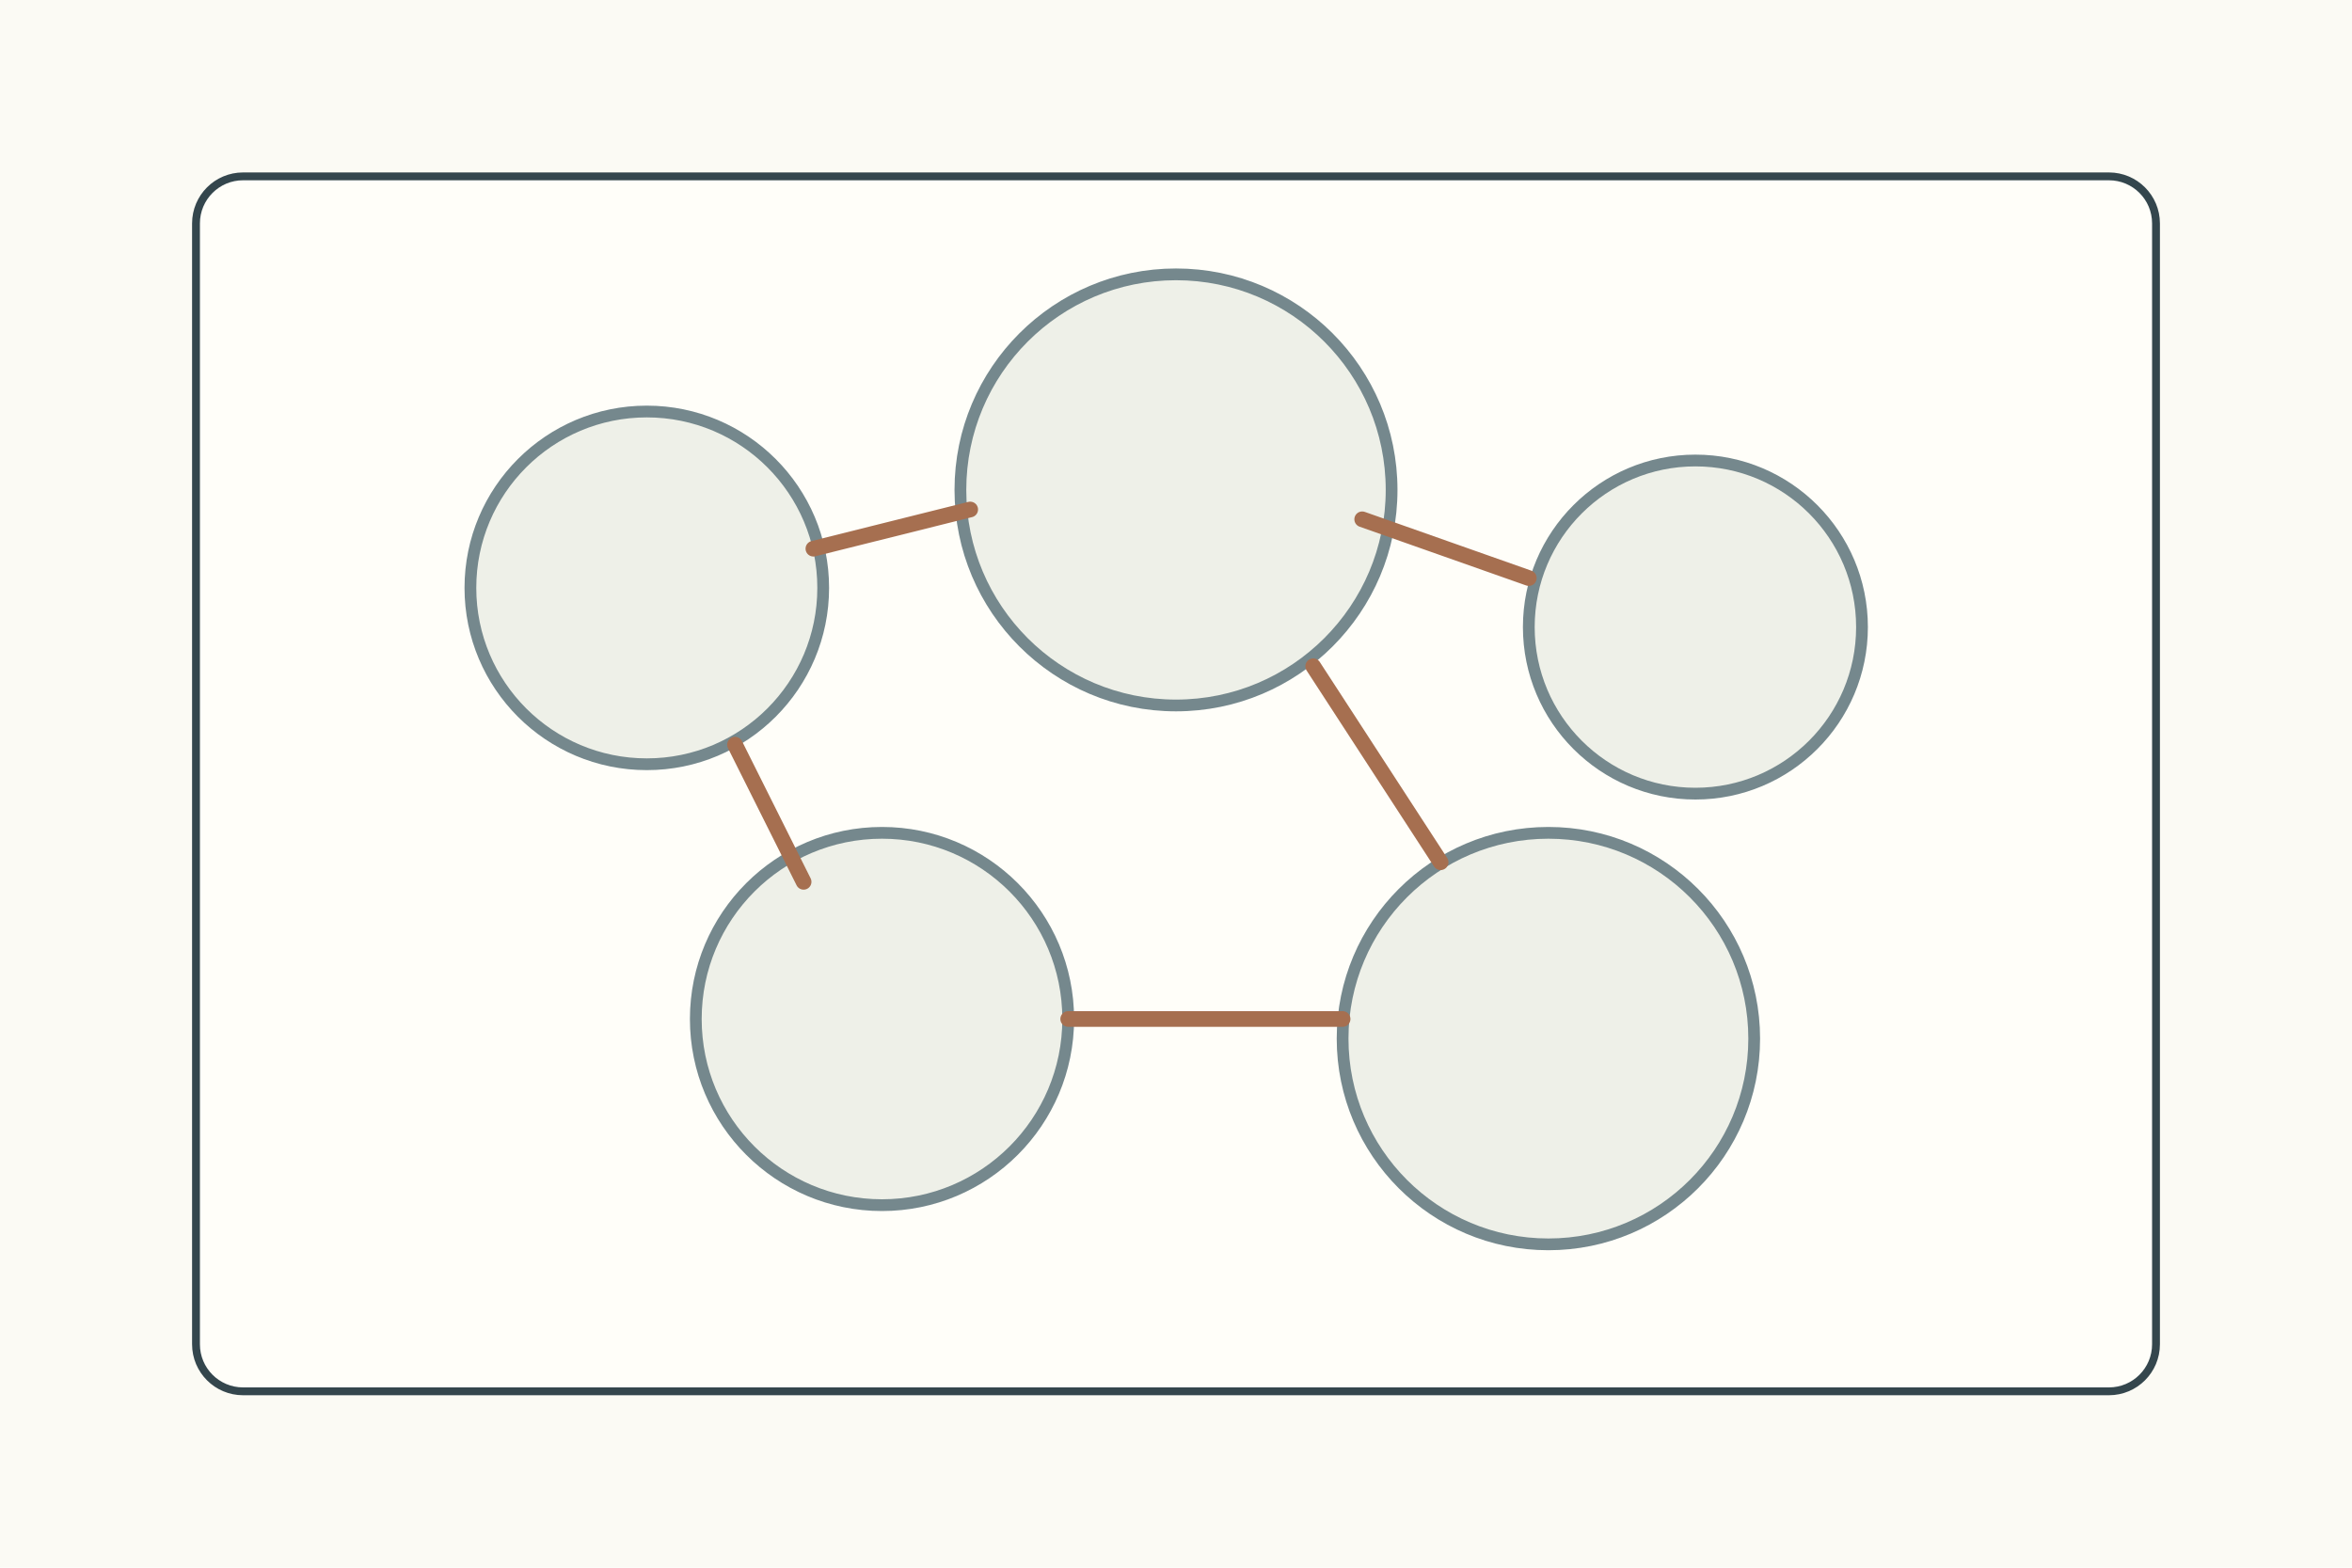
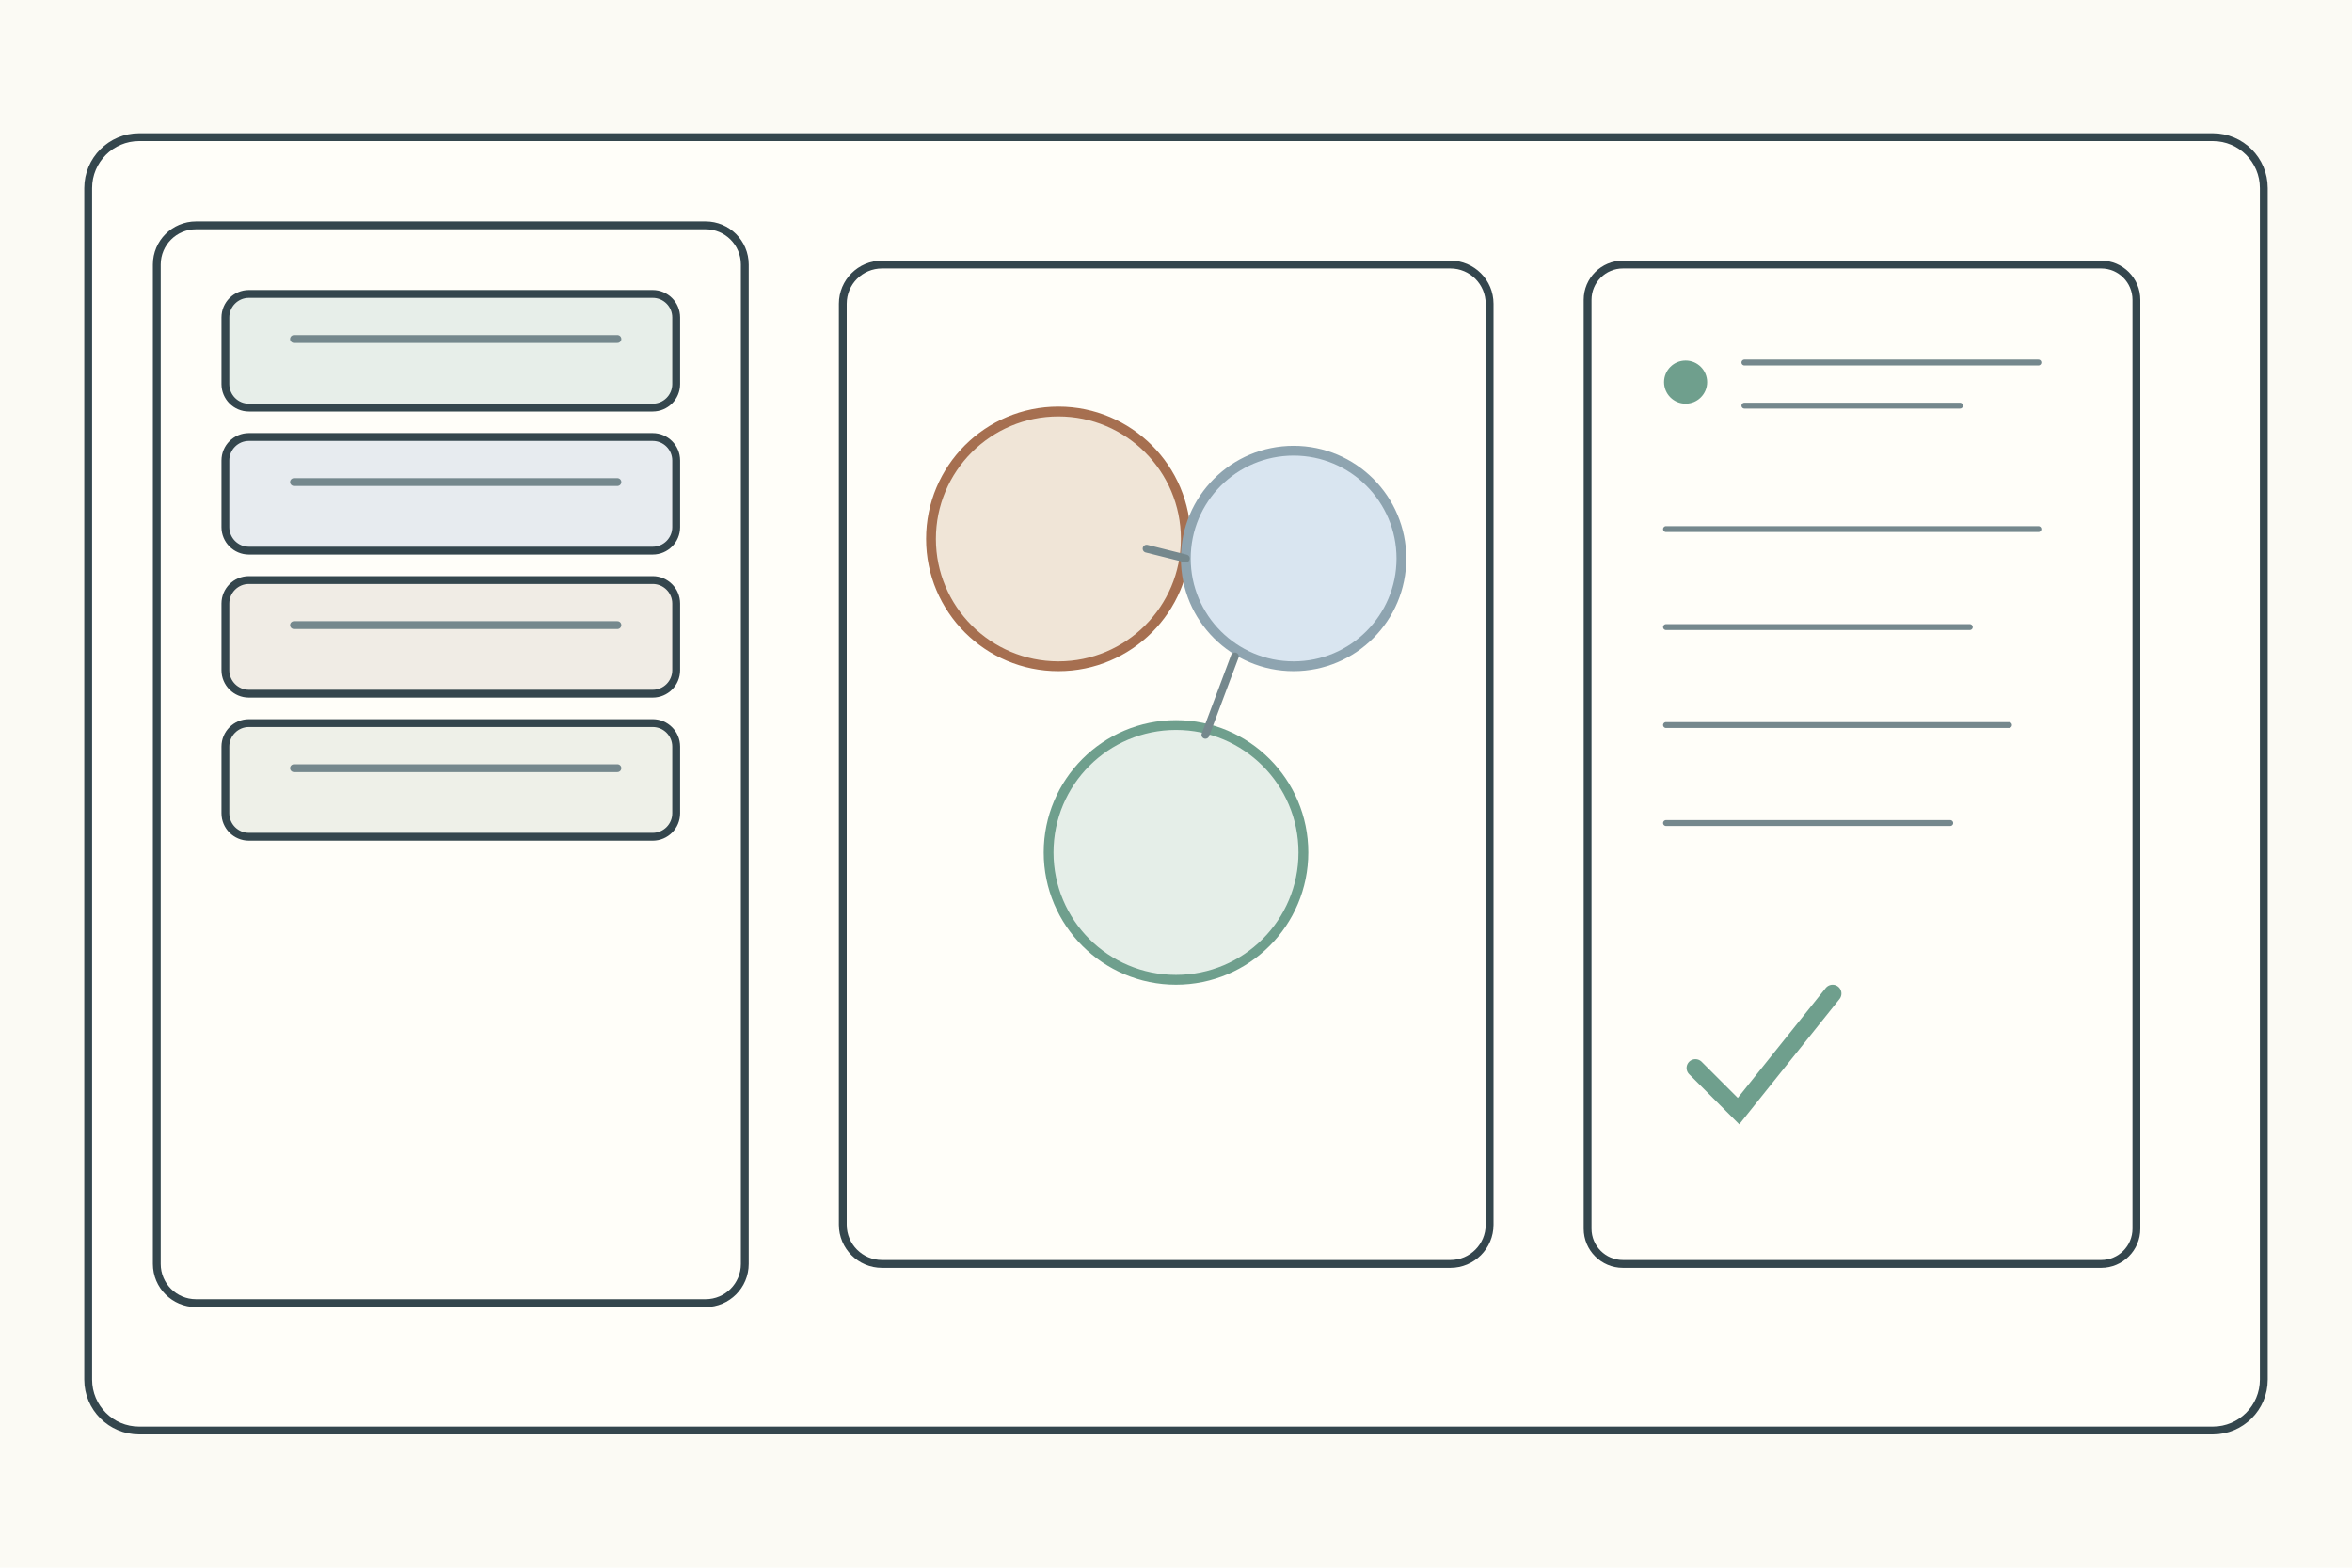
<svg xmlns="http://www.w3.org/2000/svg" width="1200" height="800">
  <rect width="1200" height="800" fill="#fbfaf4" />
-   <g stroke="#34464d" stroke-width="4" fill="none" stroke-linecap="round" stroke-linejoin="round">
-     <g transform="translate(100 90)">
-       <rect width="1000" height="620" rx="24" fill="#fffef9" />
-       <g fill="#eef0e8" stroke="#75888d" stroke-width="6">
-         <circle cx="230" cy="210" r="90" />
-         <circle cx="500" cy="160" r="110" />
-         <circle cx="765" cy="230" r="85" />
-         <circle cx="350" cy="430" r="95" />
-         <circle cx="690" cy="440" r="105" />
+   <g stroke="#34464d" stroke-width="4" fill="none" stroke-linecap="round">
+     <rect x="45" y="70" width="1110" height="660" rx="26" fill="#fffef9" />
+     <g transform="translate(80 115)">
+       <g>
+         <rect width="300" height="550" rx="20" fill="#fffef9" />
+         <rect x="35" y="35" width="230" height="58" rx="12" fill="#e7eee9" />
+         <rect x="35" y="108" width="230" height="58" rx="12" fill="#e7ebef" />
+         <rect x="35" y="181" width="230" height="58" rx="12" fill="#f0ece5" />
+         <rect x="35" y="254" width="230" height="58" rx="12" fill="#eef0e8" />
+         <path d="M70 58h165M70 131h165M70 204h165M70 277h165" stroke="#75888d" />
      </g>
-       <path d="M315 190l80-20M595 175l85 30M275 290l35 70M570 250l65 100M445 430h140" stroke="#a66f50" stroke-width="8" />
+       <g transform="translate(350 20)">
+         <rect width="330" height="510" rx="20" fill="#fffef9" />
+         <circle cx="110" cy="140" r="65" fill="#f0e5d7" stroke="#a66f50" stroke-width="5" />
+         <circle cx="230" cy="150" r="55" fill="#d9e5f0" stroke="#8ea4b0" stroke-width="5" />
+         <circle cx="170" cy="300" r="65" fill="#e5eee8" stroke="#6f9f8d" stroke-width="5" />
+         <path d="M155 145l20 5M200 200l-15 40" stroke="#75888d" stroke-width="4" />
+       </g>
+       <g transform="translate(730 20)">
+         <rect width="280" height="510" rx="18" fill="#fffef9" />
+         <circle cx="50" cy="60" r="11" fill="#6f9f8d" stroke="none" />
+         <path d="M80 50h150M80 72h110M40 135h190M40 185h155M40 235h175M40 285h145" stroke="#75888d" stroke-width="3" />
+         <path d="M55 410l22 22 48-60" stroke="#6f9f8d" stroke-width="9" />
+       </g>
    </g>
  </g>
</svg>
